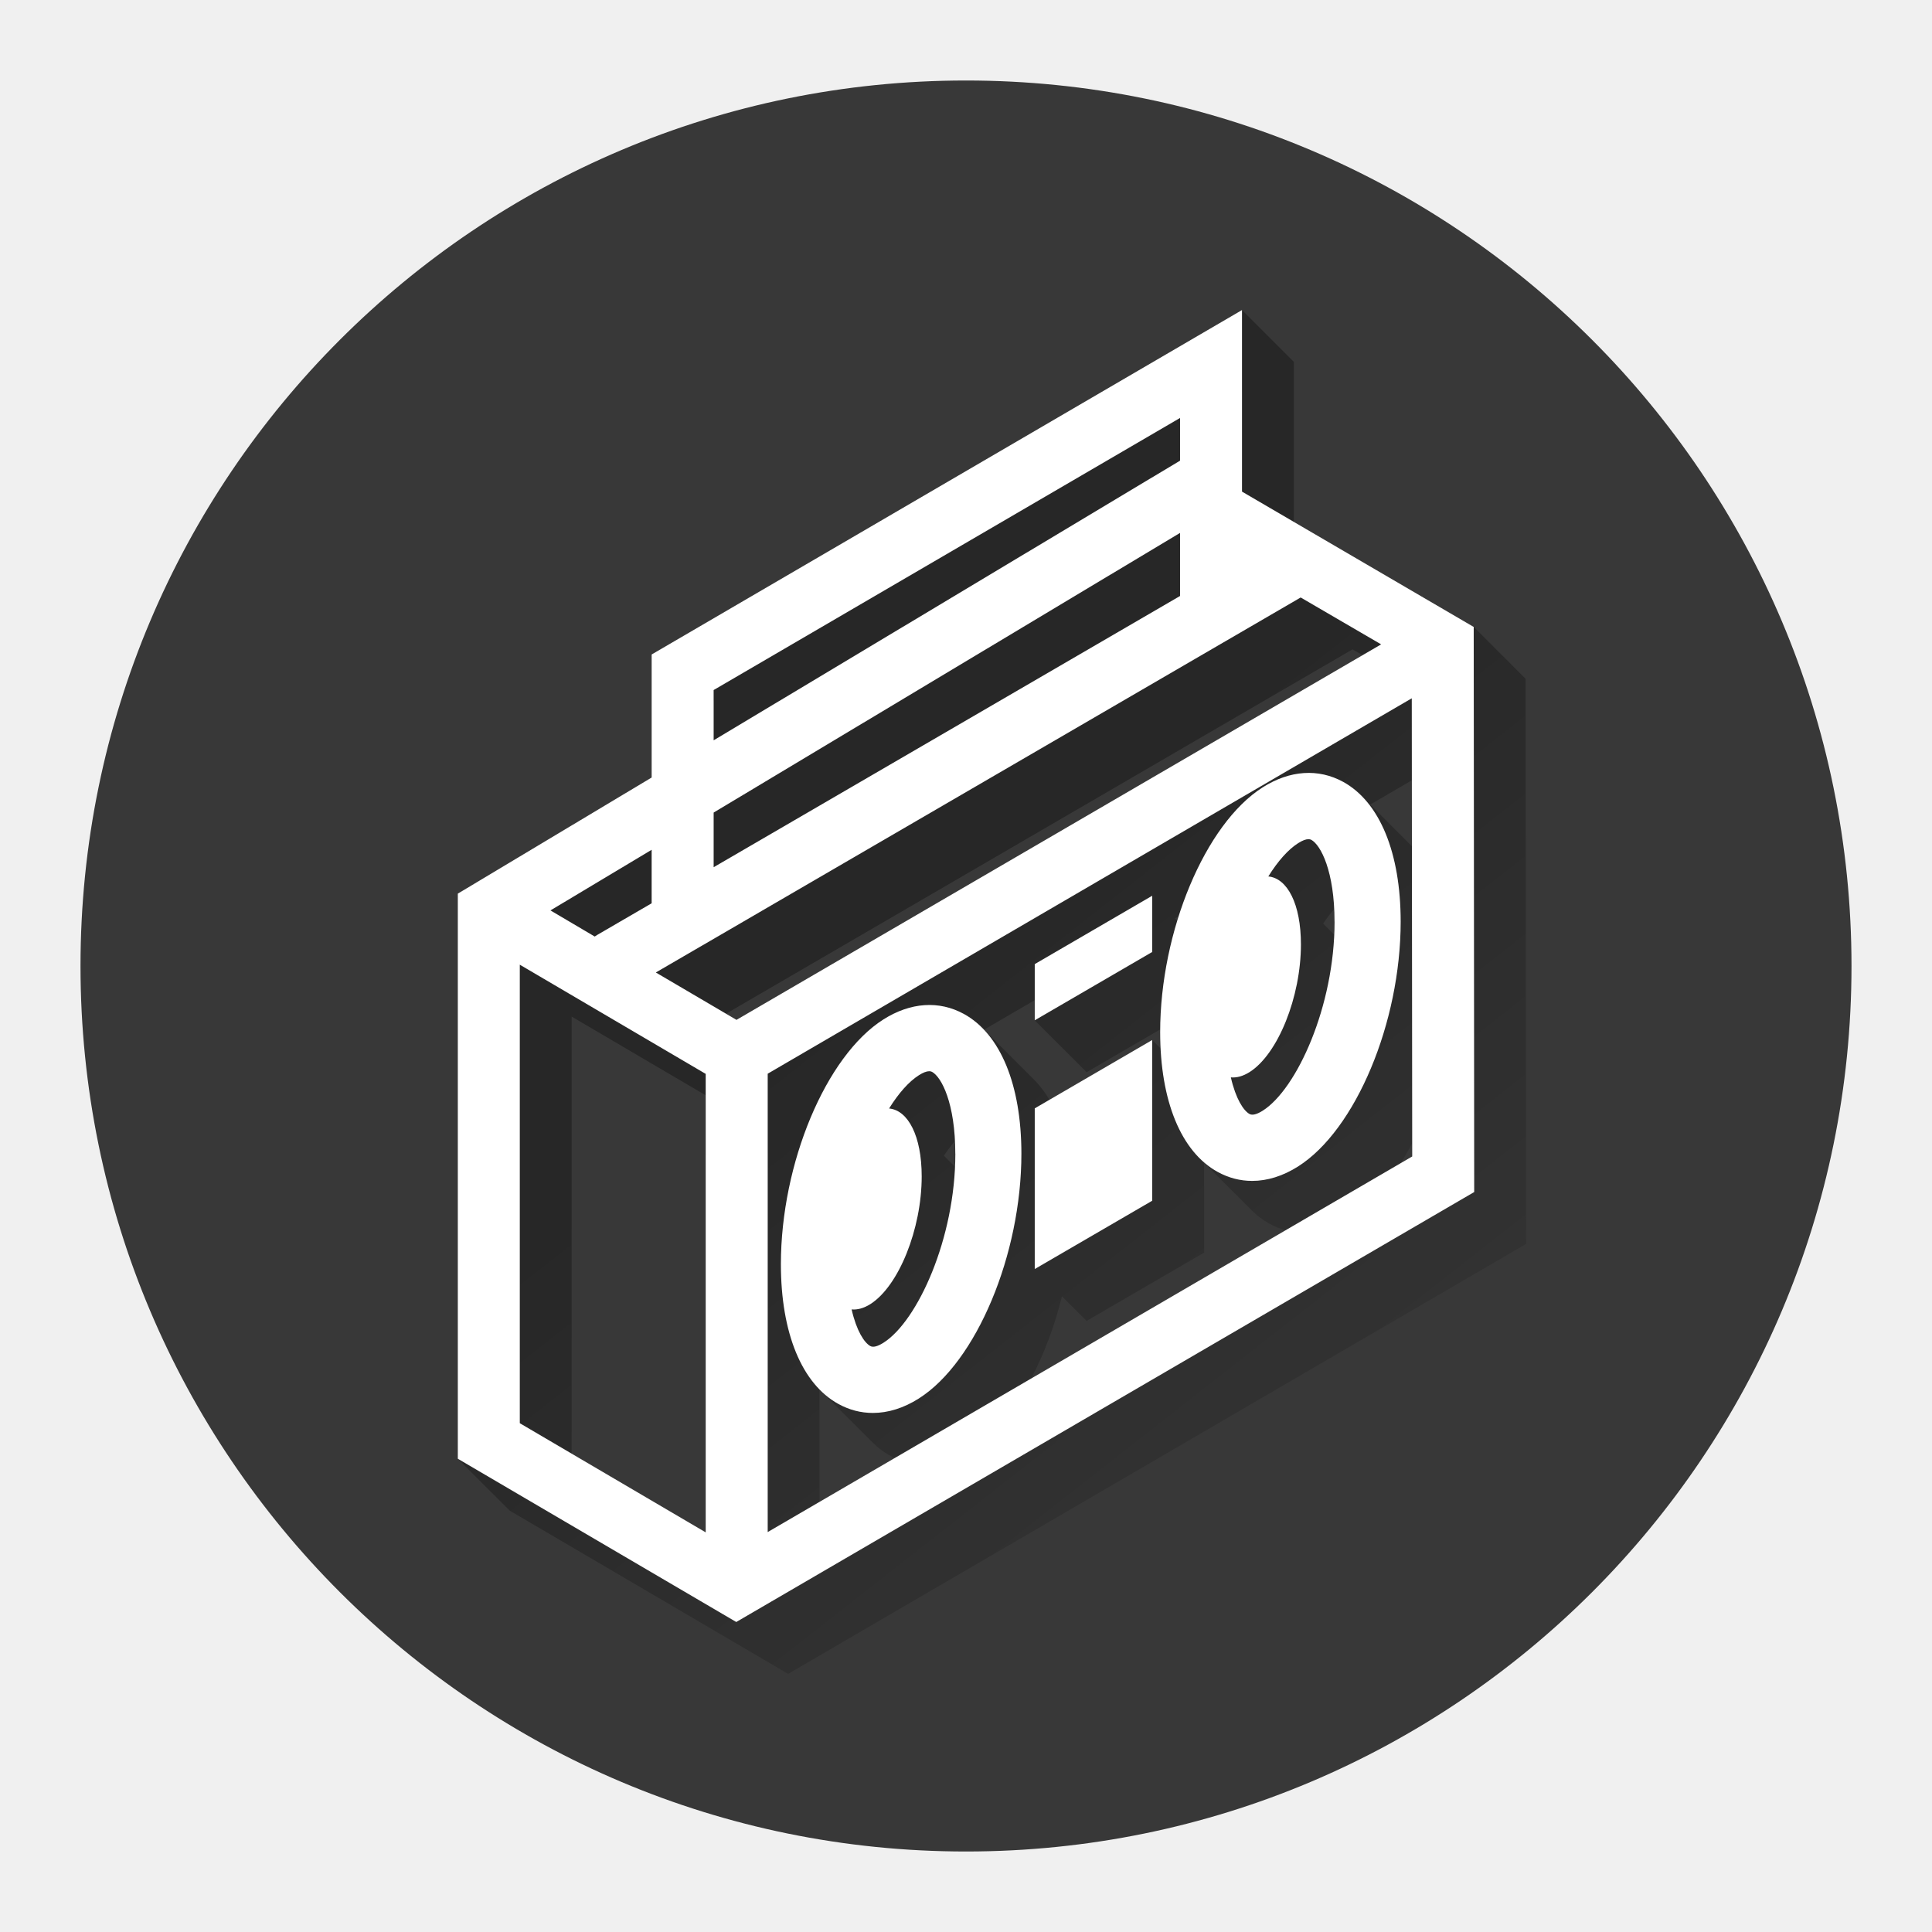
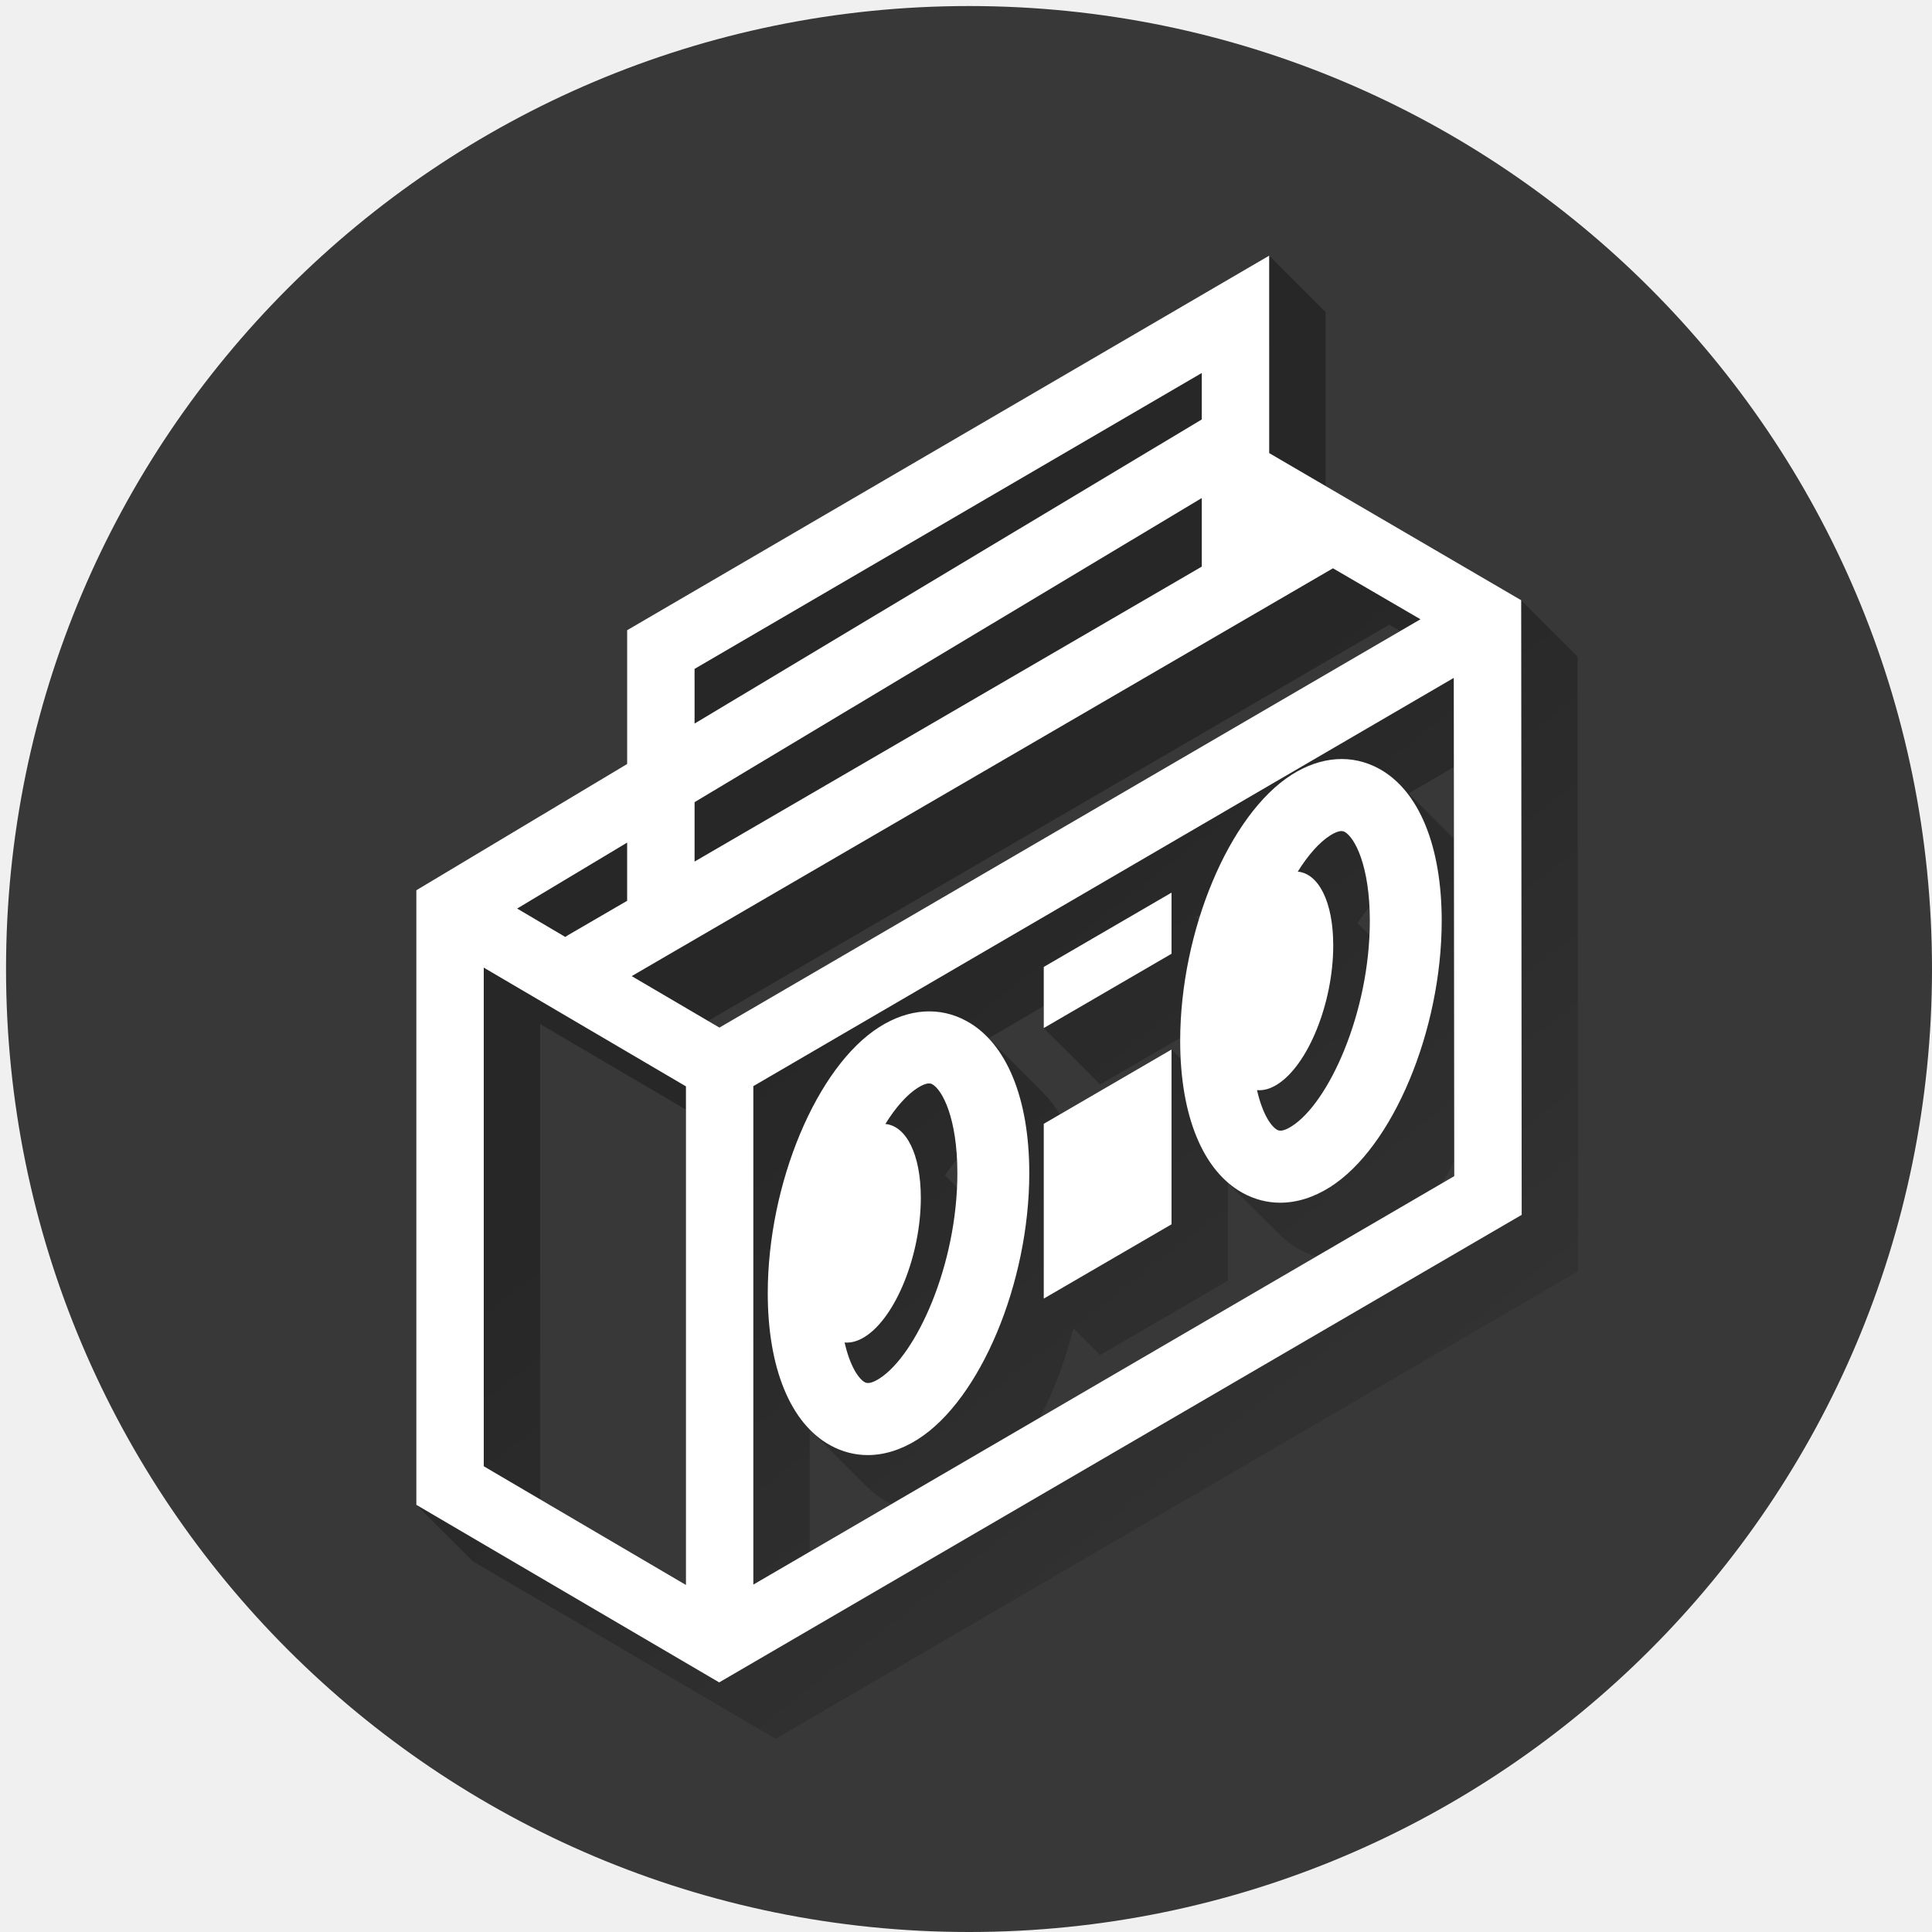
- <svg xmlns="http://www.w3.org/2000/svg" version="1.1" width="48" height="48">
+ <svg xmlns="http://www.w3.org/2000/svg" xmlns:xlink="http://www.w3.org/1999/xlink" viewBox="0 0 640 640" width="512" height="512">
  <defs>
-     <linearGradient x1="11.374" y1="7.702" x2="37.915" y2="41.586" gradientUnits="userSpaceOnUse" id="color-1">
-       <stop offset="0.44" stop-color="#000000" stop-opacity="0.31" />
-       <stop offset="1" stop-color="#000000" stop-opacity="0" />
+     <path d="M321 2c176.18 0 319 142.82 319 319S497.18 640 321 640 2 497.18 2 321 144.82 2 321 2z" id="a" />
+     <path d="M156.6 517.18l-18.68-18.68V294.91l69.83-41.83v-44.32L420.43 84.69l18.68 18.68V161l64.8 37.83 18.68 18.69.17 203.59L256.92 576 156.6 517.18zm347.32-310.57l-64.81-37.83-18.68-18.69v-35.82l-19.97 11.65 16.33 16.33v15.38l-16.28 9.76 16.28 16.27v19l24.77-14.41 28.99 16.89 18.68 18.68-5.3 3.09 16.33 16.33.16 161.32 3.66-2.13-.16-195.82zm-216.46 275.4c5.47 0 11.1-1.75 16.56-5.21.25-.15.5-.32.75-.48-.27-.19-.55-.43-.83-.71l-18.68-18.68c-1.91-1.91-4.05-5.93-5.48-12.22 2.09.2 4.37-.4 6.76-1.91 10.21-6.48 18.49-27.07 18.49-46 0-5.94-.82-11.01-2.25-14.97l-7.91-7.91c-12.99 18.17-21.86 46.34-21.86 73.19 0 13.24 2.16 24.65 6.18 33.51 2.68.92 5.46 1.39 8.27 1.39zm53.5-93.4c0-13.24-2.16-24.65-6.18-33.51-7.9-2.72-16.56-1.42-24.83 3.82-.25.16-.5.32-.75.49.27.19.55.43.84.71 1.87 1.87 16.82 16.82 18.68 18.69 3.23 3.22 7.11 12.41 7.11 28.49 0 11.05-1.8 22.02-4.67 31.88 6.11-15.38 9.8-33.25 9.8-50.57zm-23.92 4.73c.07-1.57.1-3.15.1-4.73 0-1.57-.03-3.08-.11-4.53-1.34 1.54-2.68 3.3-3.99 5.26l4 4zm164.7-3.73v-4.86c-1.29 2.52-2.65 4.93-4.07 7.23.54-.32 1.9-1.11 4.07-2.37zm-10.34-118.1c-7.89-2.73-16.55-1.43-24.82 3.81-.26.16-.51.32-.75.49.27.19.55.43.83.72 1.87 1.86 16.82 16.81 18.69 18.68 3.22 3.22 7.1 12.41 7.1 28.49 0 11.06-1.8 22.03-4.67 31.9 6.11-15.38 9.8-33.26 9.8-50.58 0-13.25-2.16-24.66-6.18-33.51zm-17.74 38.23c.07-1.57.11-3.15.11-4.72 0-1.58-.04-3.09-.11-4.53-1.35 1.53-2.69 3.3-3.99 5.26l3.99 3.99zm-30.5 49.46c10.21-6.47 18.49-27.06 18.49-45.99 0-5.95-.81-11.02-2.25-14.98l-7.91-7.91c-12.99 18.17-21.85 46.34-21.85 73.19 0 13.25 2.15 24.66 6.18 33.51 2.68.93 5.45 1.39 8.27 1.39 5.46 0 11.09-1.74 16.55-5.2.25-.16.5-.32.75-.49-.27-.19-.55-.42-.83-.71-1.87-1.86-16.81-16.81-18.68-18.68-1.91-1.91-4.05-5.92-5.48-12.22 2.1.2 4.37-.39 6.76-1.91zm58.45-105.09l-14.98 8.73 15 15-.02-23.73zm-154.1 89.82c10.78 10.79 16.77 16.78 17.97 17.98 2.08 2.08 3.95 4.52 5.59 7.28 2.47-1.43 14.81-8.61 37.01-21.52l3.02 3.02c-.1-1.91-.15-3.87-.15-5.86 0-.33 0-.67.01-1-1.77 1.03-10.61 6.17-26.51 15.42l-18.69-18.69v-7.27l-18.25 10.64zm68.74-40.06l.84.84c.17-.55.34-1.09.51-1.63 0 0-.45.26-1.35.79zm-31.8 115.45l23.63-13.75v-28.35l-23.63 13.75v28.35zm71.66-3.12c-1.98-.54-3.91-1.32-5.78-2.35-2.36-1.3-4.54-2.96-6.53-4.95-1.14-1.13-6.82-6.81-17.04-17.03v32.39l-42.31 24.61-8.89-8.89c-2.65 10.69-6.46 20.83-11.11 29.63 18.33-10.68 82.49-48.07 91.66-53.41zm-167.87 97.83c16.24-9.46 25.26-14.72 27.06-15.77-.53-.25-1.07-.53-1.59-.82-2.37-1.29-4.55-2.95-6.54-4.94-1.87-1.87-16.81-16.82-18.68-18.69-.09-.08-.17-.17-.25-.25v40.47zM253.9 357.27l-25.96-15.23-16.33-16.34c-2.88 1.68-4.48 2.61-4.8 2.8-.3.17-.59.36-.87.56-1.06-.62-6.38-3.76-15.95-9.4l-16.3-16.3-17.09 10.24v195.85l81.64 47.86 27.62-16.09-16.31-16.3V359.8l4.35-2.53zm206.35-150.34l-225.7 131.26 3.77 2.21 225.53-131.36-3.6-2.11zm-230.17 78.48v-19.68l16.27-9.76-16.27-16.27v-14.38l-3.64 2.12v44.33l-16.28 9.75 16.28 16.28v15.56l19.97-11.62-16.33-16.33zm-51.15 211.28l48.3 28.35V367.58l-48.3-28.36v157.47zm66.98 47.03l-66.98-39.32-18.68-18.68V320.53l66.98 39.34 18.68 18.68v165.17z" id="b" />
+     <path d="M504.08 402.43L238.24 557.31 137.92 498.5V294.91l69.83-41.83v-44.32L420.43 84.69v65.4l83.48 48.74.17 203.6zm-274-162.73L398.1 138.95v-15.39l-168.02 98.02v18.12zm0 45.71L398.1 187.7v-22.72L230.08 265.73v19.68zm-58.77 15.56c9.57 5.65 14.88 8.78 15.95 9.41.28-.2.56-.39.86-.57 1.31-.76 7.86-4.56 19.63-11.41v-19.28l-36.44 21.85zm55.92 58.9l-66.98-39.34v165.19l66.98 39.32V359.87zm11.09-19.47l232.23-135.26-28.99-16.89-232.3 135.1 29.06 17.05zm243.42 49.21l-.16-165.05L249.55 359.8v165.12l232.19-135.31zM304.02 476.8c-5.46 3.46-11.09 5.21-16.56 5.21-4.3 0-8.5-1.08-12.44-3.25-13.15-7.23-20.69-25.58-20.69-50.34 0-36.32 16.22-75.06 36.94-88.19 9.75-6.18 20.05-6.88 28.99-1.95 13.16 7.23 20.7 25.58 20.7 50.33 0 36.33-16.23 75.07-36.94 88.19zm4.77-117.66c-.3-.16-.64-.24-1.04-.24-.96 0-2.21.49-3.73 1.45-3.59 2.27-7.29 6.45-10.74 11.98 6.88.64 11.75 9.95 11.75 24.47 0 18.93-8.28 39.52-18.49 46-2.39 1.51-4.67 2.11-6.76 1.91 1.75 7.71 4.57 12 6.72 13.19 1.02.56 2.62.15 4.77-1.21 12.24-7.76 25.87-37.62 25.87-68.08 0-18.24-5-27.62-8.35-29.47zm131.85 34.07c-5.46 3.46-11.09 5.2-16.55 5.2-4.31 0-8.51-1.08-12.44-3.24-13.16-7.24-20.7-25.59-20.7-50.34 0-36.32 16.23-75.06 36.94-88.19 9.75-6.18 20.06-6.88 29-1.96 13.15 7.23 20.69 25.58 20.69 50.34 0 36.32-16.22 75.06-36.94 88.19zm4.77-117.66c-.3-.16-.64-.25-1.03-.25-.97 0-2.22.49-3.74 1.45-3.59 2.28-7.29 6.46-10.74 11.99 6.88.63 11.75 9.95 11.75 24.47 0 18.93-8.28 39.52-18.49 45.99-2.39 1.52-4.67 2.11-6.76 1.91 1.75 7.72 4.57 12.01 6.72 13.19 1.02.56 2.63.16 4.77-1.21 12.24-7.75 25.88-37.62 25.88-68.07 0-18.25-5-27.62-8.36-29.47zm-99.65 96.73l42.32-24.61v57.9l-42.32 24.61v-57.9zm0-51.97l42.32-24.61v20.25l-42.32 24.61v-20.25z" id="d" />
+     <path d="M504.08 402.43L238.24 557.31 137.92 498.5V294.91l69.83-41.83v-44.32L420.43 84.69v65.4l83.48 48.74.17 203.6zm-274-162.73L398.1 138.95v-15.39l-168.02 98.02v18.12zm0 45.71L398.1 187.7v-22.72L230.08 265.73v19.68zm-58.77 15.56c9.57 5.65 14.88 8.78 15.95 9.41.28-.2.56-.39.86-.57 1.31-.76 7.86-4.56 19.63-11.41v-19.28l-36.44 21.85zm55.92 58.9l-66.98-39.34v165.19l66.98 39.32V359.87zm11.09-19.47l232.23-135.26-28.99-16.89-232.3 135.1 29.06 17.05zm243.42 49.21l-.16-165.05L249.55 359.8v165.12l232.19-135.31zM304.02 476.8c-5.46 3.46-11.09 5.21-16.56 5.21-4.3 0-8.5-1.08-12.44-3.25-13.15-7.23-20.69-25.58-20.69-50.34 0-36.32 16.22-75.06 36.94-88.19 9.75-6.18 20.05-6.88 28.99-1.95 13.16 7.23 20.7 25.58 20.7 50.33 0 36.33-16.23 75.07-36.94 88.19zm4.77-117.66c-.3-.16-.64-.24-1.04-.24-.96 0-2.21.49-3.73 1.45-3.59 2.27-7.29 6.45-10.74 11.98 6.88.64 11.75 9.95 11.75 24.47 0 18.93-8.28 39.52-18.49 46-2.39 1.51-4.67 2.11-6.76 1.91 1.75 7.71 4.57 12 6.72 13.19 1.02.56 2.62.15 4.77-1.21 12.24-7.76 25.87-37.62 25.87-68.08 0-18.24-5-27.62-8.35-29.47zm131.85 34.07c-5.46 3.46-11.09 5.2-16.55 5.2-4.31 0-8.51-1.08-12.44-3.24-13.16-7.24-20.7-25.59-20.7-50.34 0-36.32 16.23-75.06 36.94-88.19 9.75-6.18 20.06-6.88 29-1.96 13.15 7.23 20.69 25.58 20.69 50.34 0 36.32-16.22 75.06-36.94 88.19zm4.77-117.66c-.3-.16-.64-.25-1.03-.25-.97 0-2.22.49-3.74 1.45-3.59 2.28-7.29 6.46-10.74 11.99 6.88.63 11.75 9.95 11.75 24.47 0 18.93-8.28 39.52-18.49 45.99-2.39 1.52-4.67 2.11-6.76 1.91 1.75 7.72 4.57 12.01 6.72 13.19 1.02.56 2.63.16 4.77-1.21 12.24-7.75 25.88-37.62 25.88-68.07 0-18.25-5-27.62-8.36-29.47zm-99.65 96.73l42.32-24.61v57.9l-42.32 24.61v-57.9zm0-51.97l42.32-24.61v20.25l-42.32 24.61v-20.25z" id="e" />
+     <path d="M321 2c176.18 0 319 142.82 319 319S497.18 640 321 640 2 497.18 2 321 144.82 2 321 2z" id="f" />
+     <path d="M640 2v319H2V2h638z" id="g" />
+     <path d="M2 321V2h638v319H2z" id="h" />
+     <path d="M2 321V2h638v319H2z" id="i" />
+     <path d="M2 321V2h638v319H2z" id="j" />
+     <path d="M2 321V2h638v319H2z" id="k" />
+     <linearGradient id="c" gradientUnits="userSpaceOnUse" x1="137.92" y1="84.69" x2="522.76" y2="576">
+       <stop offset="44%" stop-opacity=".31" />
+       <stop offset="100%" stop-opacity="0" />
    </linearGradient>
-     <filter id="dropshadow-base">
-       <feColorMatrix type="matrix" values="0 0 0 0 0  0 0 0 0 0  0 0 0 0 0  0 0 0 .8 0" />
-       <feOffset dx="0" dy="1" />
-       <feGaussianBlur stdDeviation="1" />
-       <feComposite in="SourceGraphic" />
-     </filter>
-     <filter id="dropshadow-banner" x="-10%" y="-10%" width="120%" height="130%">
-       <feColorMatrix type="matrix" values="0 0 0 0 0  0 0 0 0 0  0 0 0 0 0  0 0 0 .4 0" />
-       <feOffset dx="0" dy="1" />
-       <feGaussianBlur stdDeviation="0.5" />
-       <feComposite in="SourceGraphic" />
-     </filter>
  </defs>
-   <g fill="none" fill-rule="nonzero" stroke="none" stroke-width="none" stroke-linecap="butt" stroke-linejoin="miter" stroke-miterlimit="10" stroke-dasharray="" stroke-dashoffset="0" font-family="none" font-weight="none" font-size="none" text-anchor="none" style="mix-blend-mode: normal">
-     <path d="M2,24c0,-12.15 9.85,-22 22,-22c12.15,0 22,9.85 22,22c0,12.15 -9.85,22 -22,22c-12.15,0 -22,-9.85 -22,-22z" id="base 1 6" fill="#383838" stroke-width="1" />
-     <path d="M12.662,37.53l-1.289,-1.289v-14.04l4.816,-2.885v-3.057l14.667,-8.557l1.289,1.289v3.975l4.469,2.609l1.289,1.289l0.012,14.041l-18.334,10.682zM36.615,16.111l-4.469,-2.609l-1.289,-1.289v-2.47l-1.377,0.803l1.126,1.126v1.061l-1.122,0.673l1.122,1.122l0,1.31l1.709,-0.994l1.999,1.165l1.289,1.289l-0.365,0.213l1.126,1.126l0.011,11.125l0.252,-0.147zM21.117,35.008c0.185,0.064 0.376,0.096 0.57,0.096c0.377,0 0.765,-0.12 1.142,-0.359c0.017,-0.011 0.035,-0.022 0.052,-0.034c-0.019,-0.013 -0.038,-0.029 -0.057,-0.049l-1.289,-1.289c-0.132,-0.132 -0.279,-0.409 -0.378,-0.843c0.144,0.014 0.302,-0.027 0.466,-0.132c0.704,-0.447 1.275,-1.867 1.275,-3.172c0,-0.41 -0.056,-0.759 -0.155,-1.032l-0.546,-0.546c-0.896,1.253 -1.507,3.196 -1.507,5.048c0,0.913 0.149,1.7 0.426,2.311zM25.376,28.663l0,-0c0,-0.913 -0.149,-1.7 -0.426,-2.311c-0.544,-0.188 -1.142,-0.099 -1.712,0.263c-0.017,0.011 -0.035,0.022 -0.052,0.034c0.019,0.013 0.038,0.03 0.058,0.049l1.289,1.289c0.222,0.222 0.49,0.856 0.49,1.965l0,0c0,0.762 -0.124,1.518 -0.322,2.199c0.421,-1.061 0.676,-2.293 0.676,-3.488zM23.451,28.713l0.275,0.275c0.005,-0.108 0.007,-0.217 0.007,-0.326l-0,-0c0,-0.109 -0.003,-0.213 -0.007,-0.313c-0.093,0.106 -0.185,0.228 -0.275,0.363zM35.086,28.732l-0,-0.335c-0.089,0.174 -0.183,0.341 -0.28,0.499zM34.799,22.898c0,-0.913 -0.149,-1.7 -0.426,-2.311c-0.544,-0.188 -1.142,-0.098 -1.712,0.263c-0.017,0.011 -0.035,0.022 -0.052,0.034c0.019,0.013 0.038,0.03 0.058,0.049l1.289,1.289c0.222,0.222 0.49,0.856 0.49,1.965l0,0c0,0.762 -0.124,1.519 -0.322,2.2c0.421,-1.061 0.676,-2.294 0.676,-3.489zM32.874,22.948l0.275,0.275c0.005,-0.108 0.007,-0.217 0.007,-0.326l-0,-0c0,-0.109 -0.003,-0.213 -0.007,-0.313c-0.093,0.106 -0.185,0.228 -0.275,0.363zM30.579,26.766c0.145,0.014 0.302,-0.027 0.466,-0.132c0.704,-0.446 1.275,-1.867 1.275,-3.172c0,-0.41 -0.056,-0.759 -0.155,-1.033l-0.545,-0.545c-0.896,1.253 -1.507,3.196 -1.507,5.047c0,0.913 0.149,1.7 0.426,2.311c0.185,0.064 0.376,0.096 0.57,0.096c0.377,0 0.765,-0.12 1.142,-0.359c0.017,-0.011 0.034,-0.022 0.052,-0.034c-0.019,-0.013 -0.038,-0.029 -0.057,-0.049l-1.289,-1.289c-0.132,-0.132 -0.279,-0.409 -0.378,-0.843zM35.076,19.387l-1.033,0.602l1.034,1.034zM24.449,25.582l1.24,1.24c0.143,0.143 0.272,0.312 0.386,0.503l2.552,-1.485l0.208,0.208c-0.007,-0.132 -0.01,-0.266 -0.01,-0.404c0,-0.023 0,-0.046 0,-0.069l-1.828,1.063l-1.289,-1.289v-0.501zM29.283,22.764l-0.093,0.054l0.058,0.058c0.011,-0.038 0.023,-0.075 0.035,-0.112zM26.996,30.78l1.63,-0.948v-1.955l-1.63,0.948zM25.617,34.249l6.321,-3.684c-0.136,-0.037 -0.269,-0.091 -0.398,-0.162c-0.163,-0.09 -0.313,-0.204 -0.45,-0.341c0,0 0,0 0,0c0,0 0,0 0,0l-1.175,-1.175l0,2.234l-2.918,1.697l-0.613,-0.613c-0.182,0.738 -0.445,1.437 -0.766,2.044zM20.361,37.312l1.867,-1.088c-0.037,-0.017 -0.074,-0.036 -0.11,-0.056c-0.163,-0.09 -0.313,-0.204 -0.451,-0.341l-1.289,-1.289c-0.006,-0.006 -0.012,-0.012 -0.017,-0.018zM19.372,26.501l-1.79,-1.05l-1.126,-1.126l-0.331,0.193c-0.021,0.012 -0.041,0.025 -0.06,0.039l-1.1,-0.649l-1.124,-1.124l-1.179,0.706v13.507l5.63,3.301l1.905,-1.11l-1.124,-1.124v-11.388zM33.603,16.133l-15.565,9.052l0.26,0.152l15.554,-9.06zM17.73,21.546v-1.357l1.122,-0.673l-1.122,-1.122l0,-0.992l-0.251,0.147v3.057l-1.123,0.673l1.123,1.123l0,1.073l1.377,-0.801zM14.202,36.116l3.331,1.955l0,-10.859l-3.331,-1.956zM18.821,39.36l-4.619,-2.712l-1.289,-1.289v-11.392l4.619,2.713l1.289,1.289z" fill="url(#color-1)" stroke-width="1" />
-     <path d="M36.626,29.616l-18.334,10.682l-6.918,-4.056v-14.04l4.816,-2.885v-3.057l14.667,-8.557v4.511l5.757,3.362zM17.73,18.393l11.588,-6.948v-1.061l-11.588,6.76zM17.73,21.546l11.588,-6.739v-1.567l-11.588,6.948zM13.676,22.619l1.1,0.649c0.019,-0.014 0.039,-0.027 0.06,-0.039l1.354,-0.787v-1.329zM17.533,26.68l-4.619,-2.713v11.392l4.619,2.712zM18.298,25.338l16.016,-9.329l-1.999,-1.165l-16.021,9.317zM35.086,28.732l-0.011,-11.383l-16.002,9.327v11.388zM25.376,28.663c0,2.505 -1.119,5.177 -2.548,6.082c-0.377,0.239 -0.765,0.359 -1.142,0.359c-0.297,0 -0.586,-0.074 -0.858,-0.224c-0.907,-0.499 -1.427,-1.764 -1.427,-3.471c0,-2.505 1.119,-5.177 2.548,-6.082c0.673,-0.426 1.383,-0.474 2,-0.135c0.907,0.499 1.427,1.764 1.427,3.471zM23.734,28.663c0,-1.258 -0.345,-1.905 -0.576,-2.032c-0.02,-0.011 -0.044,-0.017 -0.071,-0.017c-0.066,0 -0.153,0.033 -0.258,0.1c-0.247,0.157 -0.503,0.445 -0.74,0.826c0.474,0.044 0.81,0.686 0.81,1.688c0,1.306 -0.571,2.726 -1.275,3.172c-0.165,0.104 -0.322,0.145 -0.466,0.132c0.121,0.532 0.315,0.828 0.464,0.91c0.07,0.039 0.181,0.011 0.329,-0.083c0.844,-0.535 1.785,-2.595 1.784,-4.695zM34.799,22.898c0,2.505 -1.119,5.177 -2.548,6.082c-0.377,0.239 -0.765,0.359 -1.142,0.359c-0.297,0 -0.586,-0.074 -0.858,-0.224c-0.907,-0.499 -1.427,-1.764 -1.427,-3.472c0,-2.505 1.119,-5.177 2.548,-6.082c0.673,-0.426 1.383,-0.474 2,-0.135c0.907,0.499 1.427,1.764 1.427,3.471zM33.156,22.898c0,-1.258 -0.345,-1.905 -0.576,-2.032c-0.02,-0.011 -0.044,-0.017 -0.071,-0.017c-0.066,0 -0.153,0.033 -0.258,0.1c-0.247,0.157 -0.503,0.445 -0.74,0.826c0.474,0.044 0.81,0.686 0.81,1.688c0,1.306 -0.571,2.726 -1.275,3.172c-0.165,0.104 -0.322,0.145 -0.466,0.132c0.121,0.532 0.315,0.828 0.464,0.91c0.07,0.038 0.181,0.011 0.329,-0.083c0.844,-0.535 1.784,-2.595 1.784,-4.695zM25.708,27.537l2.918,-1.698v3.993l-2.918,1.697zM25.708,23.953l2.918,-1.698v1.397l-2.918,1.697z" fill="none" stroke-width="0" />
-     <path d="M36.626,29.616l-18.334,10.682l-6.918,-4.056v-14.04l4.816,-2.885v-3.057l14.667,-8.557v4.511l5.757,3.362zM17.73,18.393l11.588,-6.948v-1.061l-11.588,6.76zM17.73,21.546l11.588,-6.739v-1.567l-11.588,6.948zM13.676,22.619l1.1,0.649c0.019,-0.014 0.039,-0.027 0.06,-0.039l1.354,-0.787v-1.329zM17.533,26.68l-4.619,-2.713v11.392l4.619,2.712zM18.298,25.338l16.016,-9.329l-1.999,-1.165l-16.021,9.317zM35.086,28.732l-0.011,-11.383l-16.002,9.327v11.388zM25.376,28.663c0,2.505 -1.119,5.177 -2.548,6.082c-0.377,0.239 -0.765,0.359 -1.142,0.359c-0.297,0 -0.586,-0.074 -0.858,-0.224c-0.907,-0.499 -1.427,-1.764 -1.427,-3.471c0,-2.505 1.119,-5.177 2.548,-6.082c0.673,-0.426 1.383,-0.474 2,-0.135c0.907,0.499 1.427,1.764 1.427,3.471zM23.734,28.663c0,-1.258 -0.345,-1.905 -0.576,-2.032c-0.02,-0.011 -0.044,-0.017 -0.071,-0.017c-0.066,0 -0.153,0.033 -0.258,0.1c-0.247,0.157 -0.503,0.445 -0.74,0.826c0.474,0.044 0.81,0.686 0.81,1.688c0,1.306 -0.571,2.726 -1.275,3.172c-0.165,0.104 -0.322,0.145 -0.466,0.132c0.121,0.532 0.315,0.828 0.464,0.91c0.07,0.039 0.181,0.011 0.329,-0.083c0.844,-0.535 1.785,-2.595 1.784,-4.695zM34.799,22.898c0,2.505 -1.119,5.177 -2.548,6.082c-0.377,0.239 -0.765,0.359 -1.142,0.359c-0.297,0 -0.586,-0.074 -0.858,-0.224c-0.907,-0.499 -1.427,-1.764 -1.427,-3.472c0,-2.505 1.119,-5.177 2.548,-6.082c0.673,-0.426 1.383,-0.474 2,-0.135c0.907,0.499 1.427,1.764 1.427,3.471zM33.156,22.898c0,-1.258 -0.345,-1.905 -0.576,-2.032c-0.02,-0.011 -0.044,-0.017 -0.071,-0.017c-0.066,0 -0.153,0.033 -0.258,0.1c-0.247,0.157 -0.503,0.445 -0.74,0.826c0.474,0.044 0.81,0.686 0.81,1.688c0,1.306 -0.571,2.726 -1.275,3.172c-0.165,0.104 -0.322,0.145 -0.466,0.132c0.121,0.532 0.315,0.828 0.464,0.91c0.07,0.038 0.181,0.011 0.329,-0.083c0.844,-0.535 1.784,-2.595 1.784,-4.695zM25.708,27.537l2.918,-1.698v3.993l-2.918,1.697zM25.708,23.953l2.918,-1.698v1.397l-2.918,1.697z" fill="#ffffff" stroke-width="0" />
-     <path d="M2,24c0,-12.15 9.85,-22 22,-22c12.15,0 22,9.85 22,22c0,12.15 -9.85,22 -22,22c-12.15,0 -22,-9.85 -22,-22z" id="base 1 1 1" fill="none" stroke-width="1" />
-     <g id="Capa_1 1 1" fill="#000000" stroke-width="1" font-family="Roboto, sans-serif" font-weight="400" font-size="14" text-anchor="start">
-       <g>
-         <g />
-       </g>
-       <g />
-       <g />
-       <g />
-       <g />
-       <g />
-       <g />
-       <g />
-       <g />
-       <g />
-       <g />
-       <g />
-       <g />
-       <g />
-       <g />
-       <g />
-     </g>
-     <rect x="2" y="2" width="44" height="22" fill="none" stroke-width="1" />
-     <path d="M2,24v-22h44v22z" fill="none" stroke-width="1" />
-     <path d="M2,24v-22h44v22z" fill="none" stroke-width="1" />
-     <path d="M2,24v-22h44v22z" fill="none" stroke-width="1" />
-     <path d="M2,24v-22h44v22z" fill="none" stroke-width="1" />
+   <use xlink:href="#a" fill="#383838" />
+   <use xlink:href="#a" fill-opacity="0" stroke="#000" stroke-opacity="0" />
+   <use xlink:href="#b" fill="url(#c)" />
+   <use xlink:href="#b" fill-opacity="0" stroke="#000" stroke-opacity="0" />
+   <use xlink:href="#d" fill-opacity="0" />
+   <use xlink:href="#d" fill-opacity="0" stroke="#000" stroke-width="0" stroke-opacity="0" />
+   <use xlink:href="#e" fill="#fff" />
+   <use xlink:href="#e" fill-opacity="0" stroke="#000" stroke-width="0" stroke-opacity="0" />
+   <use xlink:href="#f" fill-opacity="0" />
+   <use xlink:href="#f" fill-opacity="0" stroke="#000" stroke-opacity="0" />
+   <g>
+     <use xlink:href="#g" fill-opacity="0" />
+     <use xlink:href="#g" fill-opacity="0" stroke="#000" stroke-opacity="0" />
+   </g>
+   <g>
+     <use xlink:href="#h" fill-opacity="0" />
+     <use xlink:href="#h" fill-opacity="0" stroke="#000" stroke-opacity="0" />
+   </g>
+   <g>
+     <use xlink:href="#i" fill-opacity="0" />
+     <use xlink:href="#i" fill-opacity="0" stroke="#000" stroke-opacity="0" />
+   </g>
+   <g>
+     <use xlink:href="#j" fill-opacity="0" />
+     <use xlink:href="#j" fill-opacity="0" stroke="#000" stroke-opacity="0" />
+   </g>
+   <g>
+     <use xlink:href="#k" fill-opacity="0" />
+     <use xlink:href="#k" fill-opacity="0" stroke="#000" stroke-opacity="0" />
  </g>
</svg>
